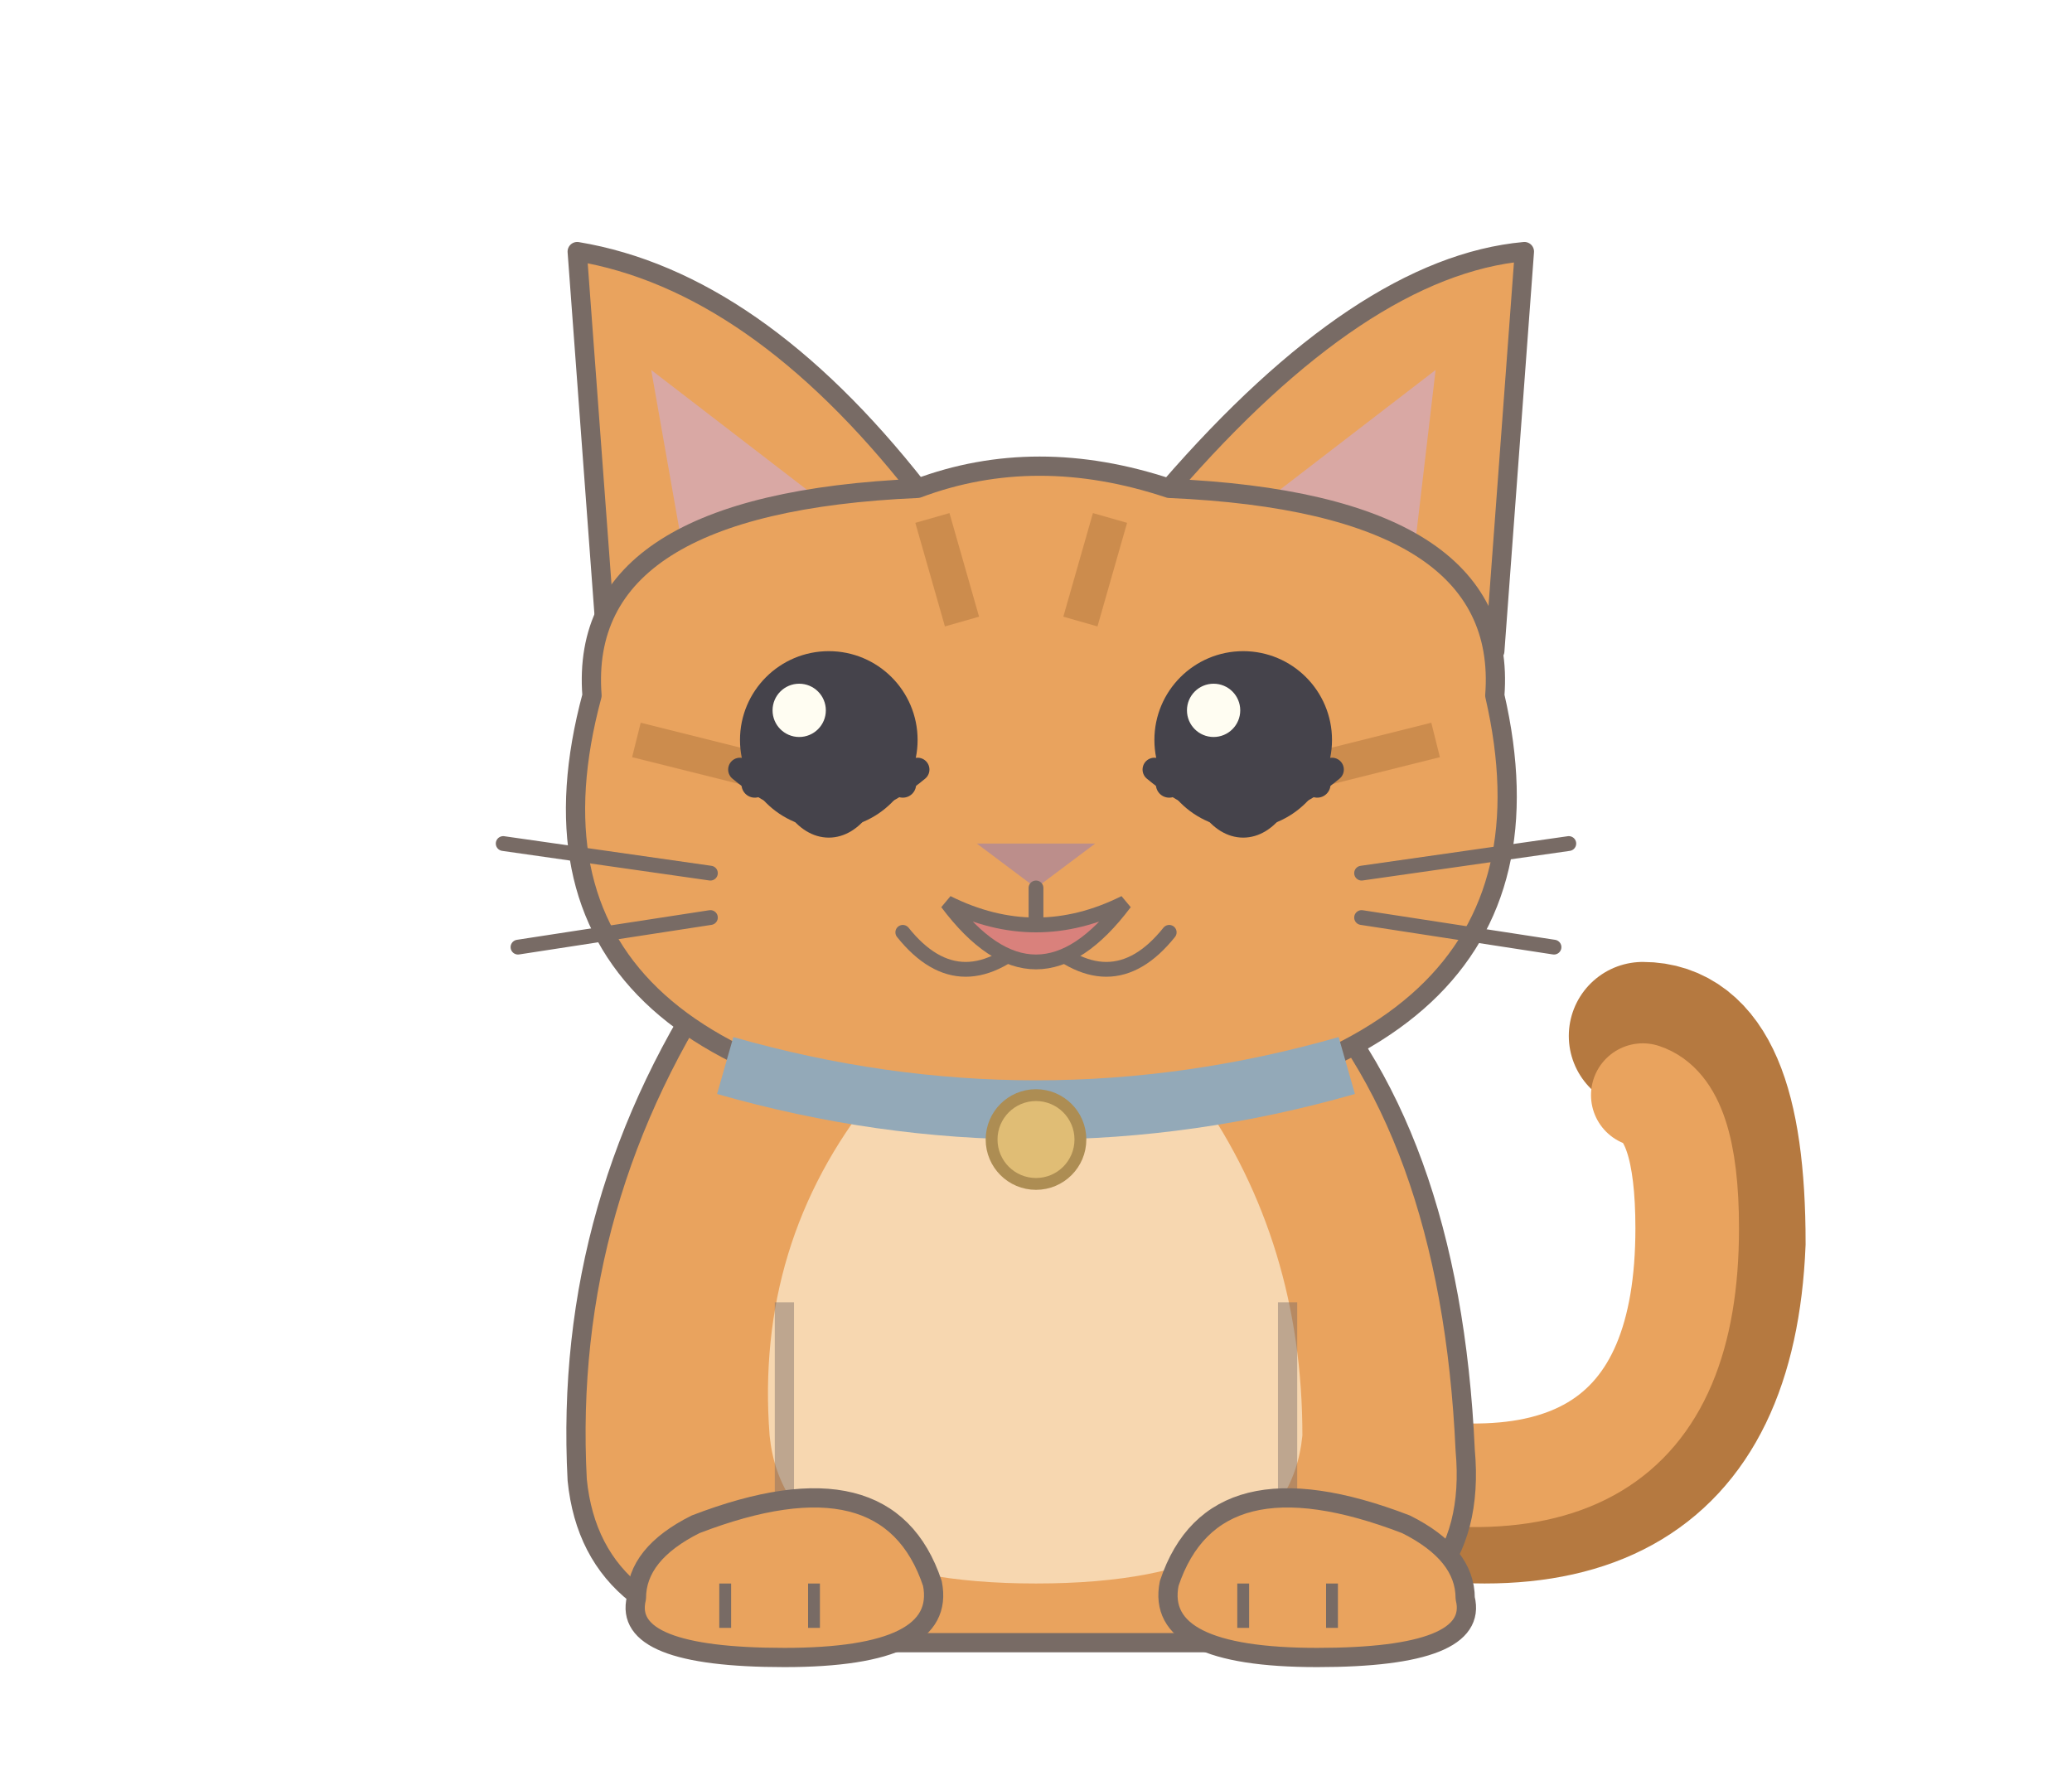
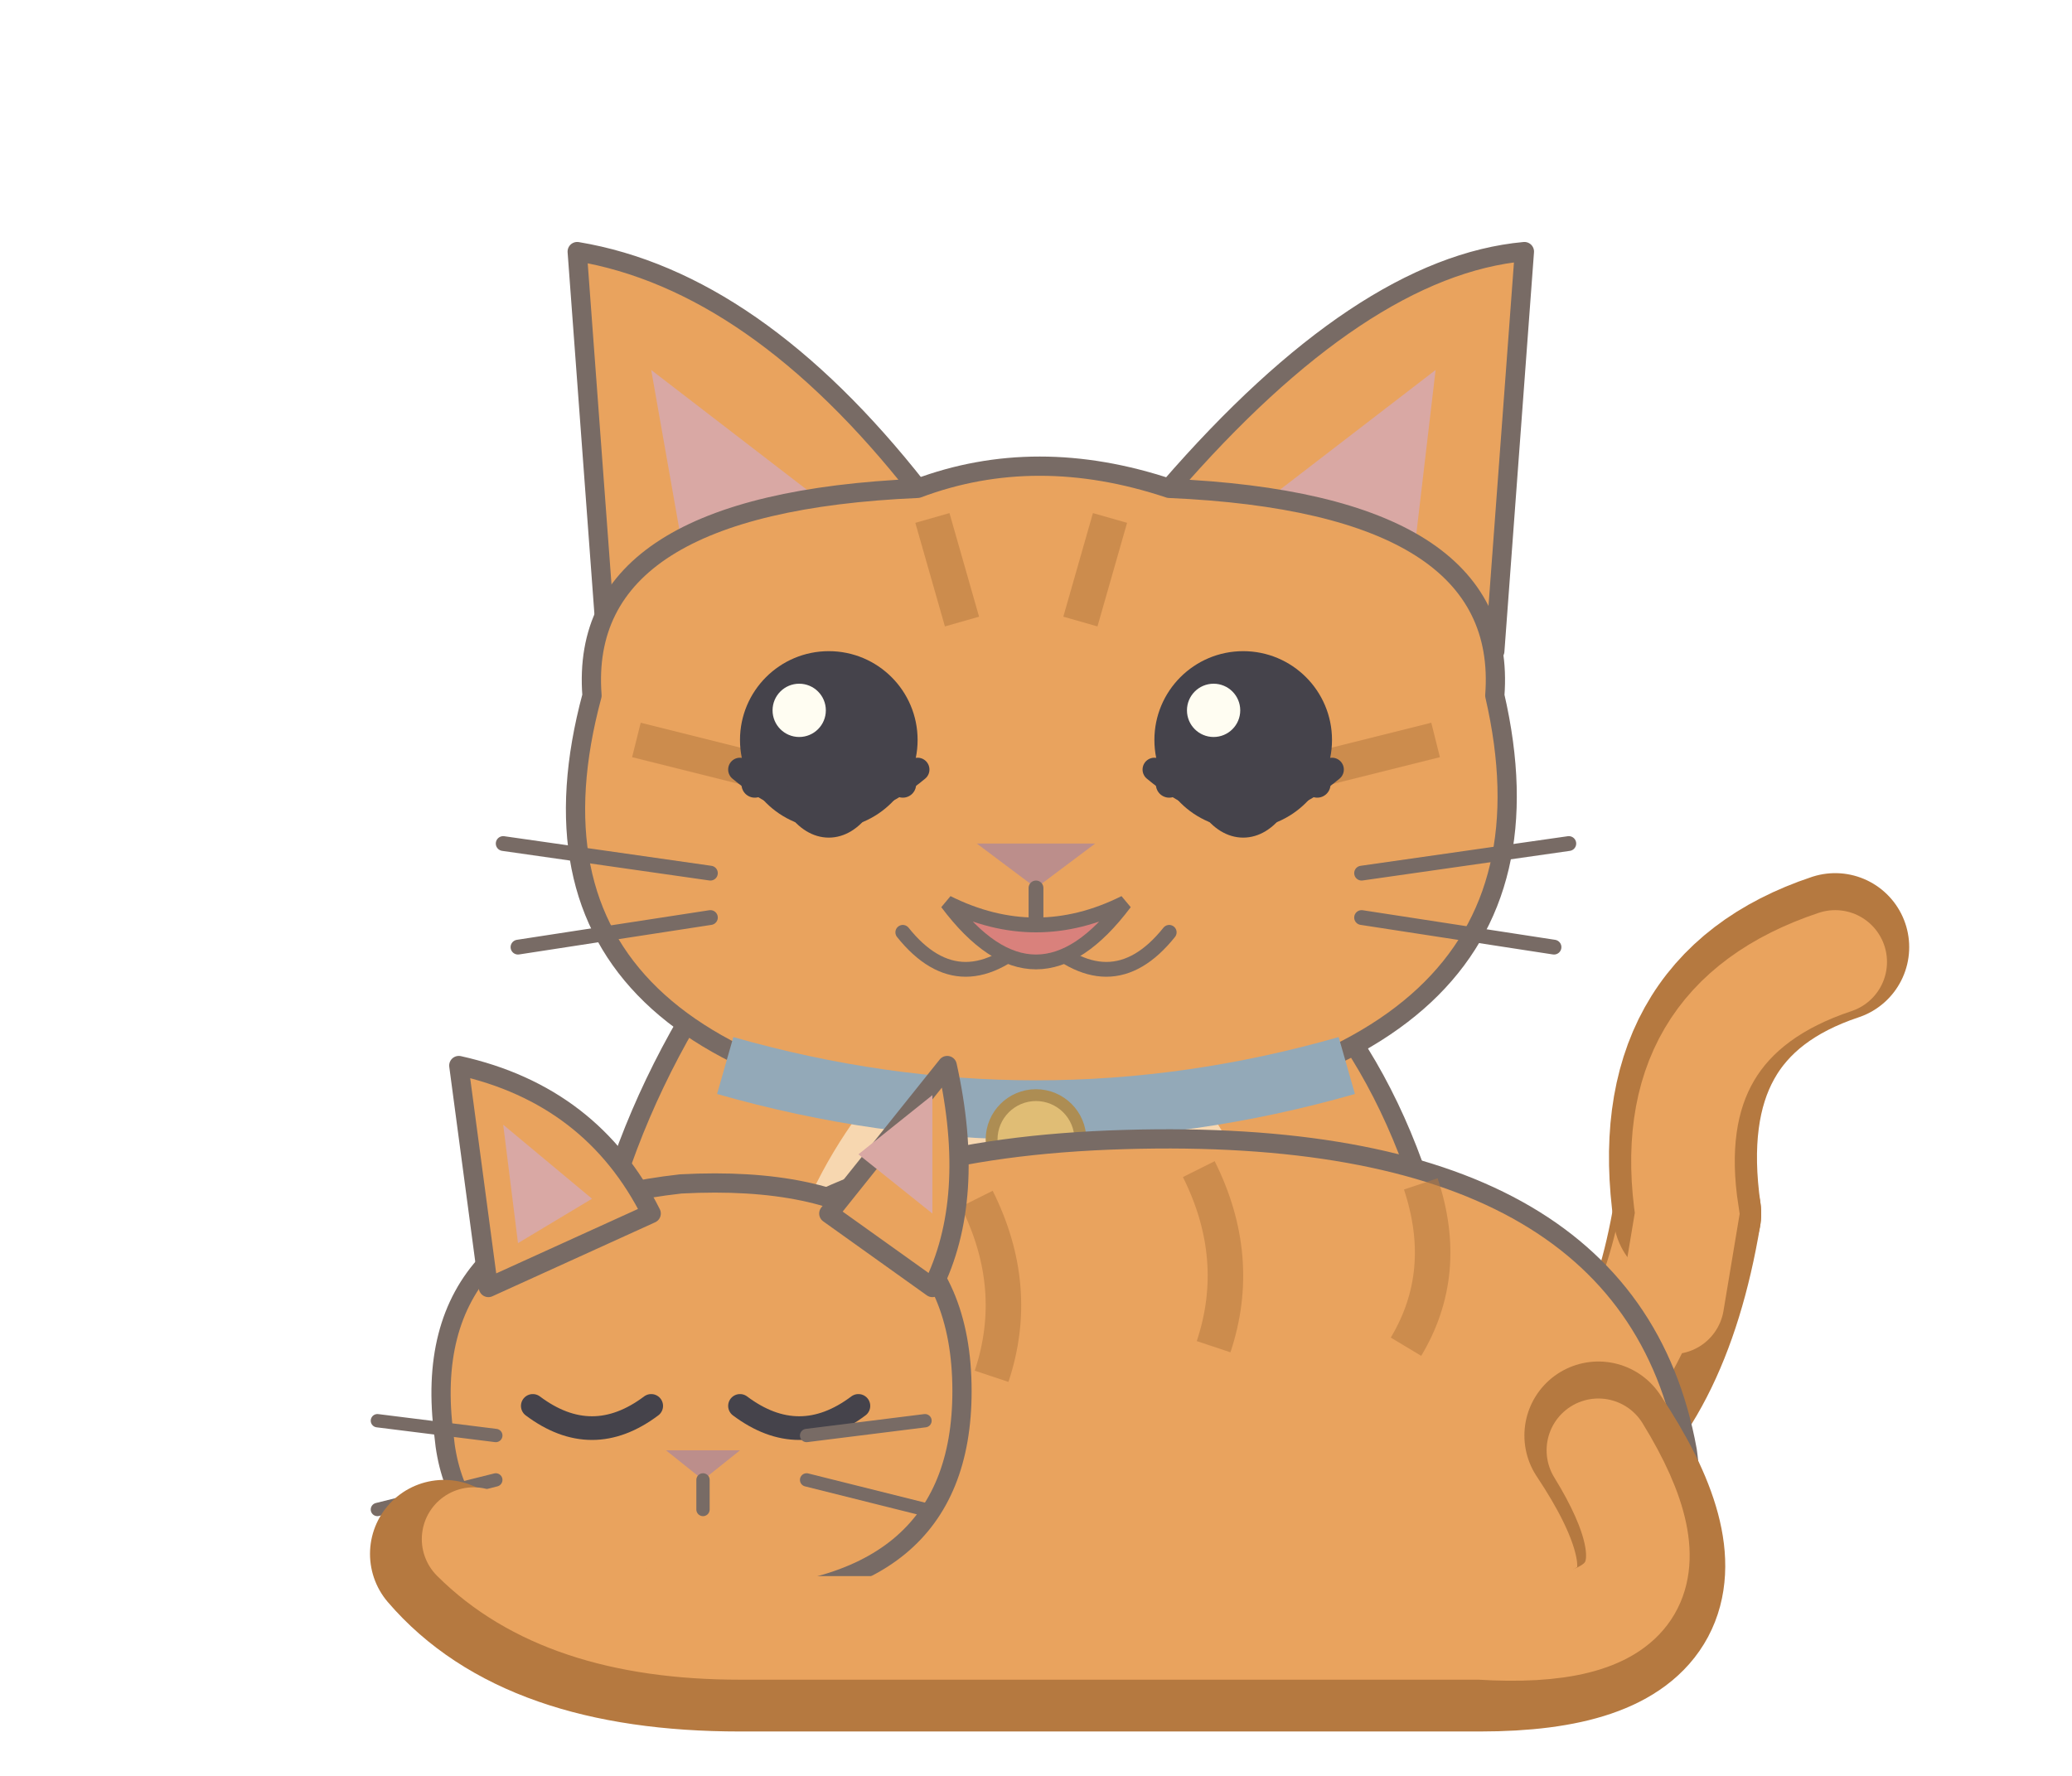
<svg xmlns="http://www.w3.org/2000/svg" width="140" height="120" viewBox="0 0 140 120">
  <defs>
    <linearGradient id="material-0" x1="0" y1="0" x2=".3" y2="1">
      <stop stop-color="#E9A35E" />
      <stop offset=".55" stop-color="#E9A35E" />
      <stop offset="1" stop-color="#E9A35E" />
    </linearGradient>
    <linearGradient id="material-1" x1="0" y1="0" x2=".3" y2="1">
      <stop stop-color="#fff2db" />
      <stop offset=".55" stop-color="#fff2db" />
      <stop offset="1" stop-color="#fff2db" />
    </linearGradient>
    <linearGradient id="material-2" x1="0" y1="0" x2=".3" y2="1">
      <stop stop-color="#d9a8a4" />
      <stop offset=".55" stop-color="#d9a8a4" />
      <stop offset="1" stop-color="#d9a8a4" />
    </linearGradient>
    <linearGradient id="material-3" x1="0" y1="0" x2=".3" y2="1">
      <stop stop-color="#e0bd75" />
      <stop offset=".55" stop-color="#e0bd75" />
      <stop offset="1" stop-color="#e0bd75" />
    </linearGradient>
    <linearGradient id="material-4" x1="0" y1="0" x2=".3" y2="1">
      <stop stop-color="#bc8e8b" />
      <stop offset=".55" stop-color="#bc8e8b" />
      <stop offset="1" stop-color="#bc8e8b" />
    </linearGradient>
  </defs>
-   <g id="tail" fill="none" stroke-linecap="round">
-     <path d="M88 100q28 8 29-16q0-14-6-14" stroke="#B57940" stroke-width="10" />
-     <path d="M89 98q25 7 25-15q0-8-3-9" stroke="#E9A35E" stroke-width="7" />
+   <g id="tail">
+     <g id="tail-base" fill="none" stroke-linecap="round">
+       <path d="M88 100q22 6 26-18" stroke="#B57940" stroke-width="10" />
+       <path d="M89 98q20 5 24-16" stroke="#E9A35E" stroke-width="7" />
+     </g>
+     <g id="tail-tip" fill="none" stroke-linecap="round">
+       <path d="M114 82q-2-14 10-18" stroke="#B57940" stroke-width="10" />
+       <path d="M113 88l1-6q-2-13 10-17" stroke="#E9A35E" stroke-width="7" />
+     </g>
  </g>
  <g id="ears" stroke="#786b65" stroke-width="1.3" stroke-linejoin="round">
    <path d="M41 44 39 17q12 2 23 16Zm60 0 2-27q-11 1-24 16Z" fill="url(#material-0)" />
    <path d="m44 25 3 17 10-7m27 0 11 7 2-17" fill="url(#material-2)" stroke="none" />
  </g>
  <g id="body" stroke="#786b65" stroke-width="1.3" stroke-linejoin="round">
    <path d="M49 65q-11 16-10 35q1 10 14 11h35q12-2 11-13q-1-22-12-33Z" fill="url(#material-0)" />
    <path d="M59 74q-8 10-7 23q1 10 18 10t18-10q0-13-7-23Z" fill="url(#material-1)" stroke="none" opacity=".65" />
    <path d="M40 47q-1-13 22-14q8-3 17 0q23 1 22 14q6 26-31 29Q33 73 40 47Z" fill="url(#material-0)" />
    <path d="m63 35 2 7m10-7-2 7M43 50l8 2m46-2-8 2" stroke="#B57940" stroke-width="2.4" opacity=".55" />
    <path d="M49 72q21 6 42 0" stroke="#93a9b8" stroke-width="4" fill="none" />
    <circle cx="70" cy="77" r="3" fill="url(#material-3)" stroke="#ad8d53" stroke-width=".8" />
    <path d="M53 88v16m34-16v16" fill="none" opacity=".45" />
    <path d="M47 103q13-5 16 4q1 5-10 5t-10-4q0-3 4-5Zm32 4q3-9 16-4q4 2 4 5q1 4-10 4t-10-5Z" fill="url(#material-0)" />
    <path d="m49 107 0 3m6-3v3m29-3v3m6-3v3" stroke-width=".8" />
    <path d="m66 57 4 3 4-3Z" fill="url(#material-4)" stroke="none" />
    <path d="M70 60v3q-5 5-9 0m9 0q5 5 9 0M34 57l14 2m-13 5 13-2m58-5-14 2m13 5-13-2" fill="none" stroke-width="1" stroke-linecap="round" />
  </g>
  <g id="eyes" fill="#45434b">
    <ellipse cx="56" cy="51" rx="3.9" ry="5.6" />
    <ellipse cx="84" cy="51" rx="3.9" ry="5.6" />
    <circle cx="54.6" cy="49.2" r="1.3" fill="#fffdf2" />
    <circle cx="82.6" cy="49.2" r="1.3" fill="#fffdf2" />
  </g>
  <g id="eyes-happy" stroke="#45434b" stroke-width="1.8" fill="none" stroke-linecap="round">
    <path d="M51 53q5-6 10 0m18 0q5-6 10 0" />
  </g>
  <g id="eyes-wide" fill="#45434b">
    <circle cx="56" cy="50" r="6" />
    <circle cx="84" cy="50" r="6" />
    <circle cx="54" cy="48" r="1.8" fill="#fffdf2" />
    <circle cx="82" cy="48" r="1.8" fill="#fffdf2" />
  </g>
  <g id="mouth-open" stroke="#786b65" stroke-width="1">
    <path d="M64 61q6 8 12 0q-6 3-12 0Z" fill="#d9817c" />
  </g>
  <g id="lids" stroke="#45434b" stroke-width="1.6" fill="none" stroke-linecap="round">
    <path d="M50 52q6 5 12 0m16 0q6 5 12 0" />
  </g>
+   <g id="curl" stroke="#786b65" stroke-width="1.3" stroke-linejoin="round">
+     <path d="M44 104q-3-26 32-27q34-1 38 21q2 14-16 14H54q-10 0-10-8Z" fill="url(#material-0)" />
+     <path d="M66 81q3 6 1 12m14-14q3 6 1 12m14-11q2 6-1 11" fill="none" stroke="#B57940" stroke-width="2.4" opacity=".55" />
+     <path d="M30 97q-2-15 16-17q19-1 19 14q0 14-17 14q-17 0-18-11Z" fill="url(#material-0)" />
+     <path d="M33 87 31 72q9 2 13 10Zm23-5 8-10q2 9-1 15Z" fill="url(#material-0)" />
+     <path d="m34 76 1 8 5-3m18-3 5-4v8" fill="url(#material-2)" stroke="none" />
+     <path d="M36 95q4 3 8 0m6 0q4 3 8 0" fill="none" stroke="#45434b" stroke-width="1.6" stroke-linecap="round" />
+     <path d="m45 98 2.5 2 2.5-2Z" fill="url(#material-4)" stroke="none" />
+     <path d="M47.5 100v2m-14-5-8-1m8 4-8 2m29-5 8-1m-8 4 8 2" fill="none" stroke-width=".9" stroke-linecap="round" />
+     <g fill="none" stroke-linecap="round">
+       <path d="M108 97q10 15-8 15H50q-14 0-20-7" stroke="#B57940" stroke-width="10" />
+       <path d="M108 98q8 13-8 12H50q-12 0-18-6" stroke="#E9A35E" stroke-width="7" />
+     </g>
+   </g>
</svg>
